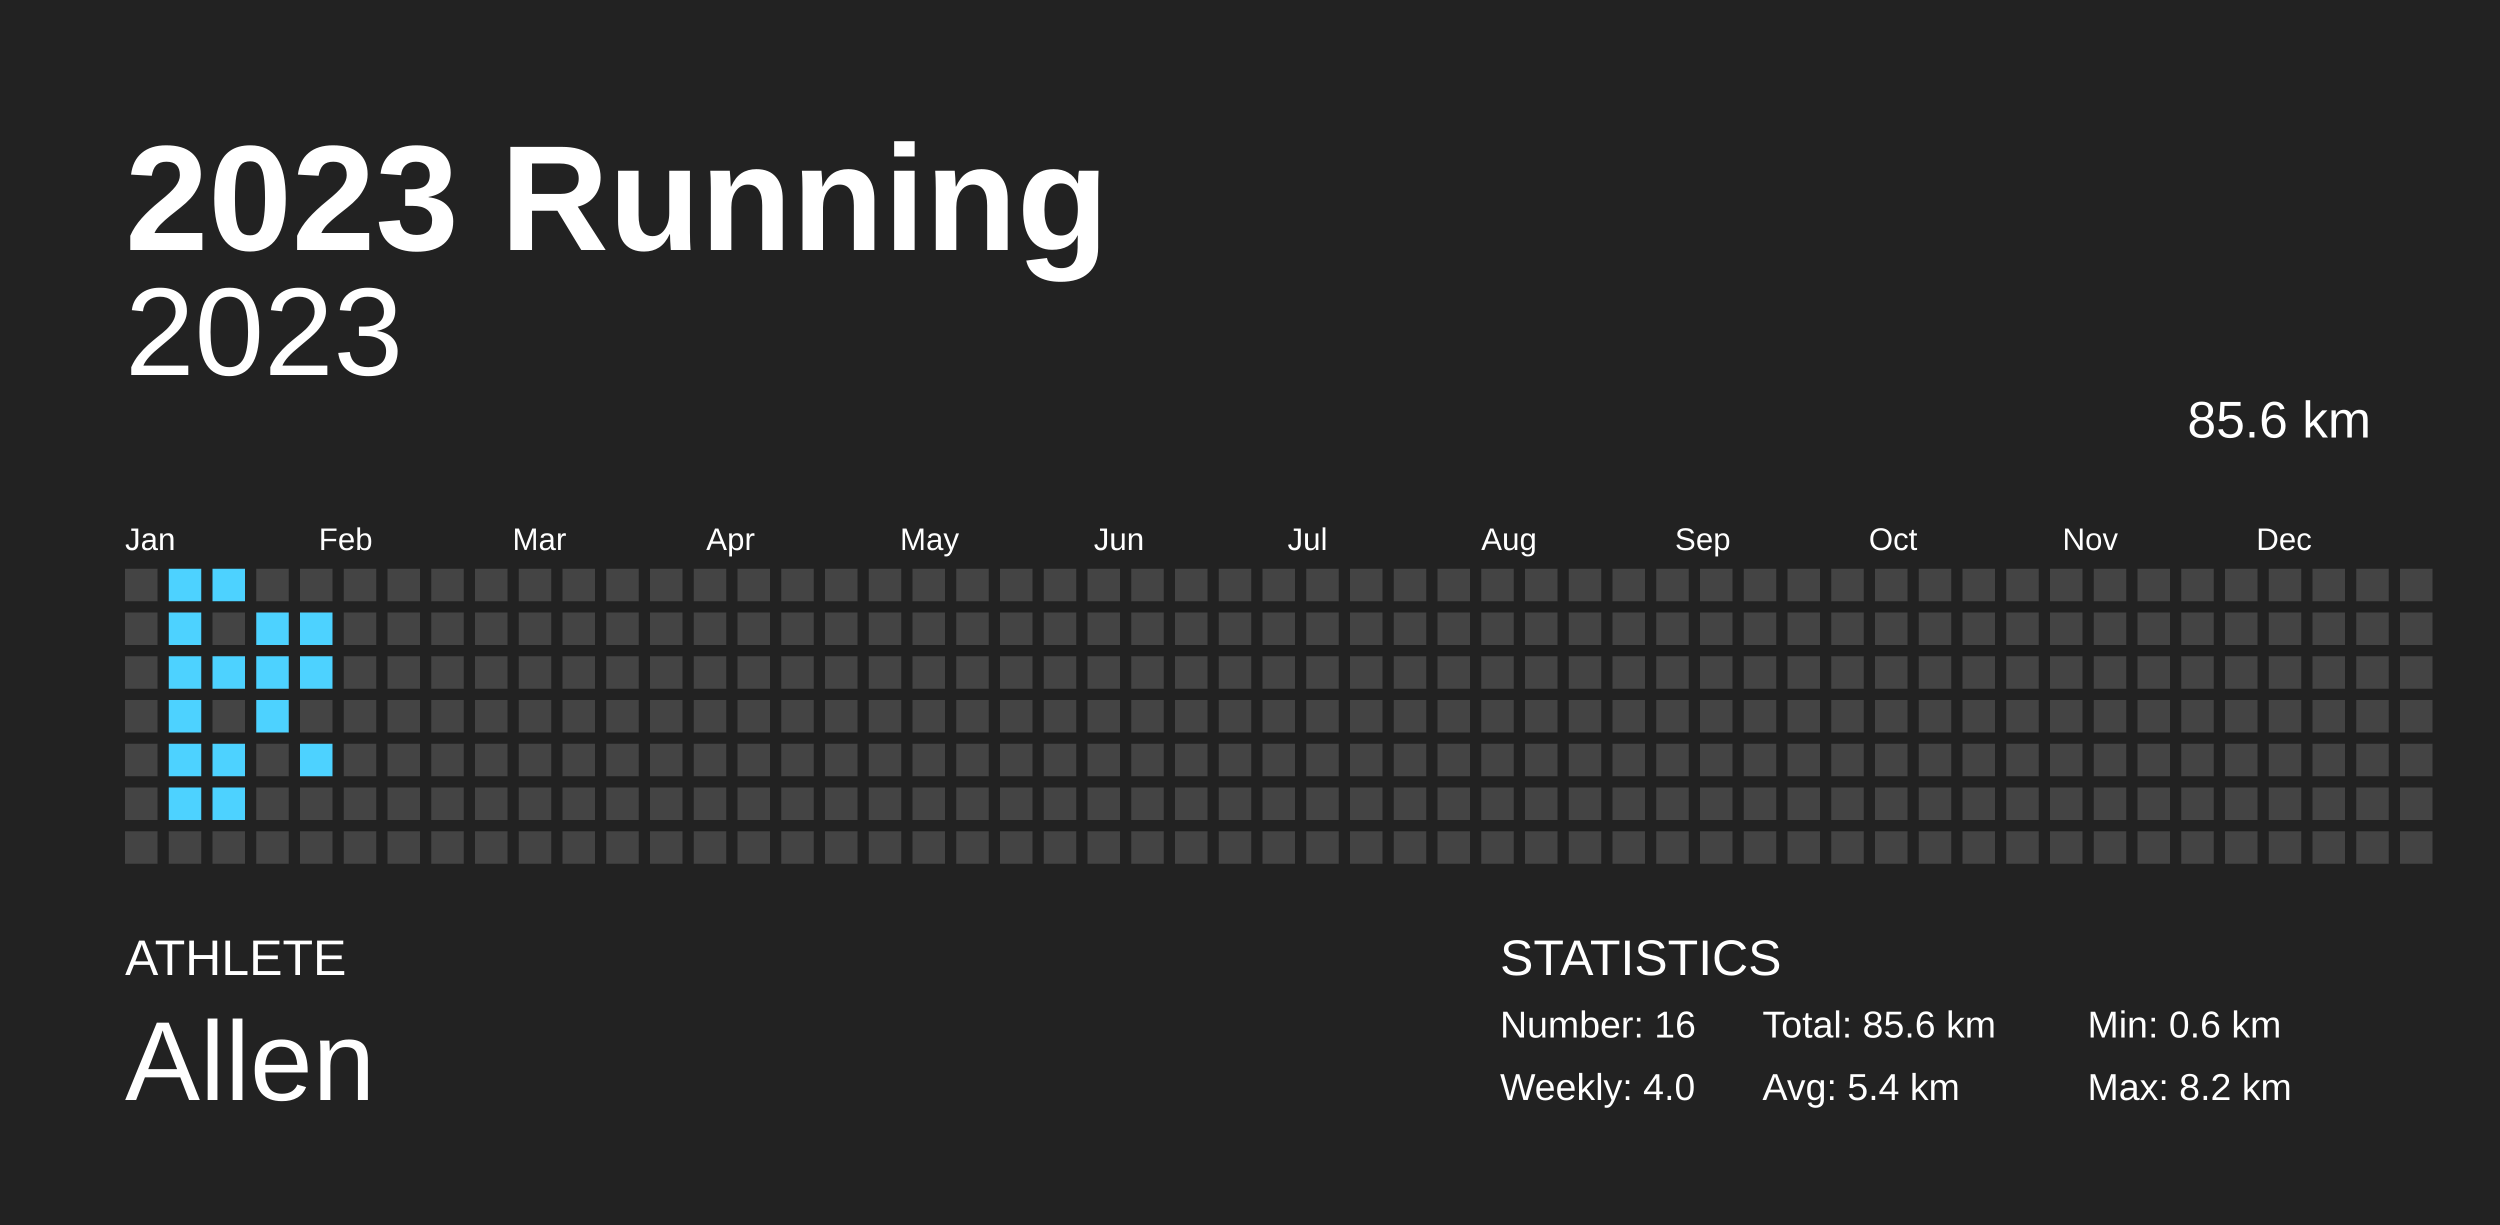
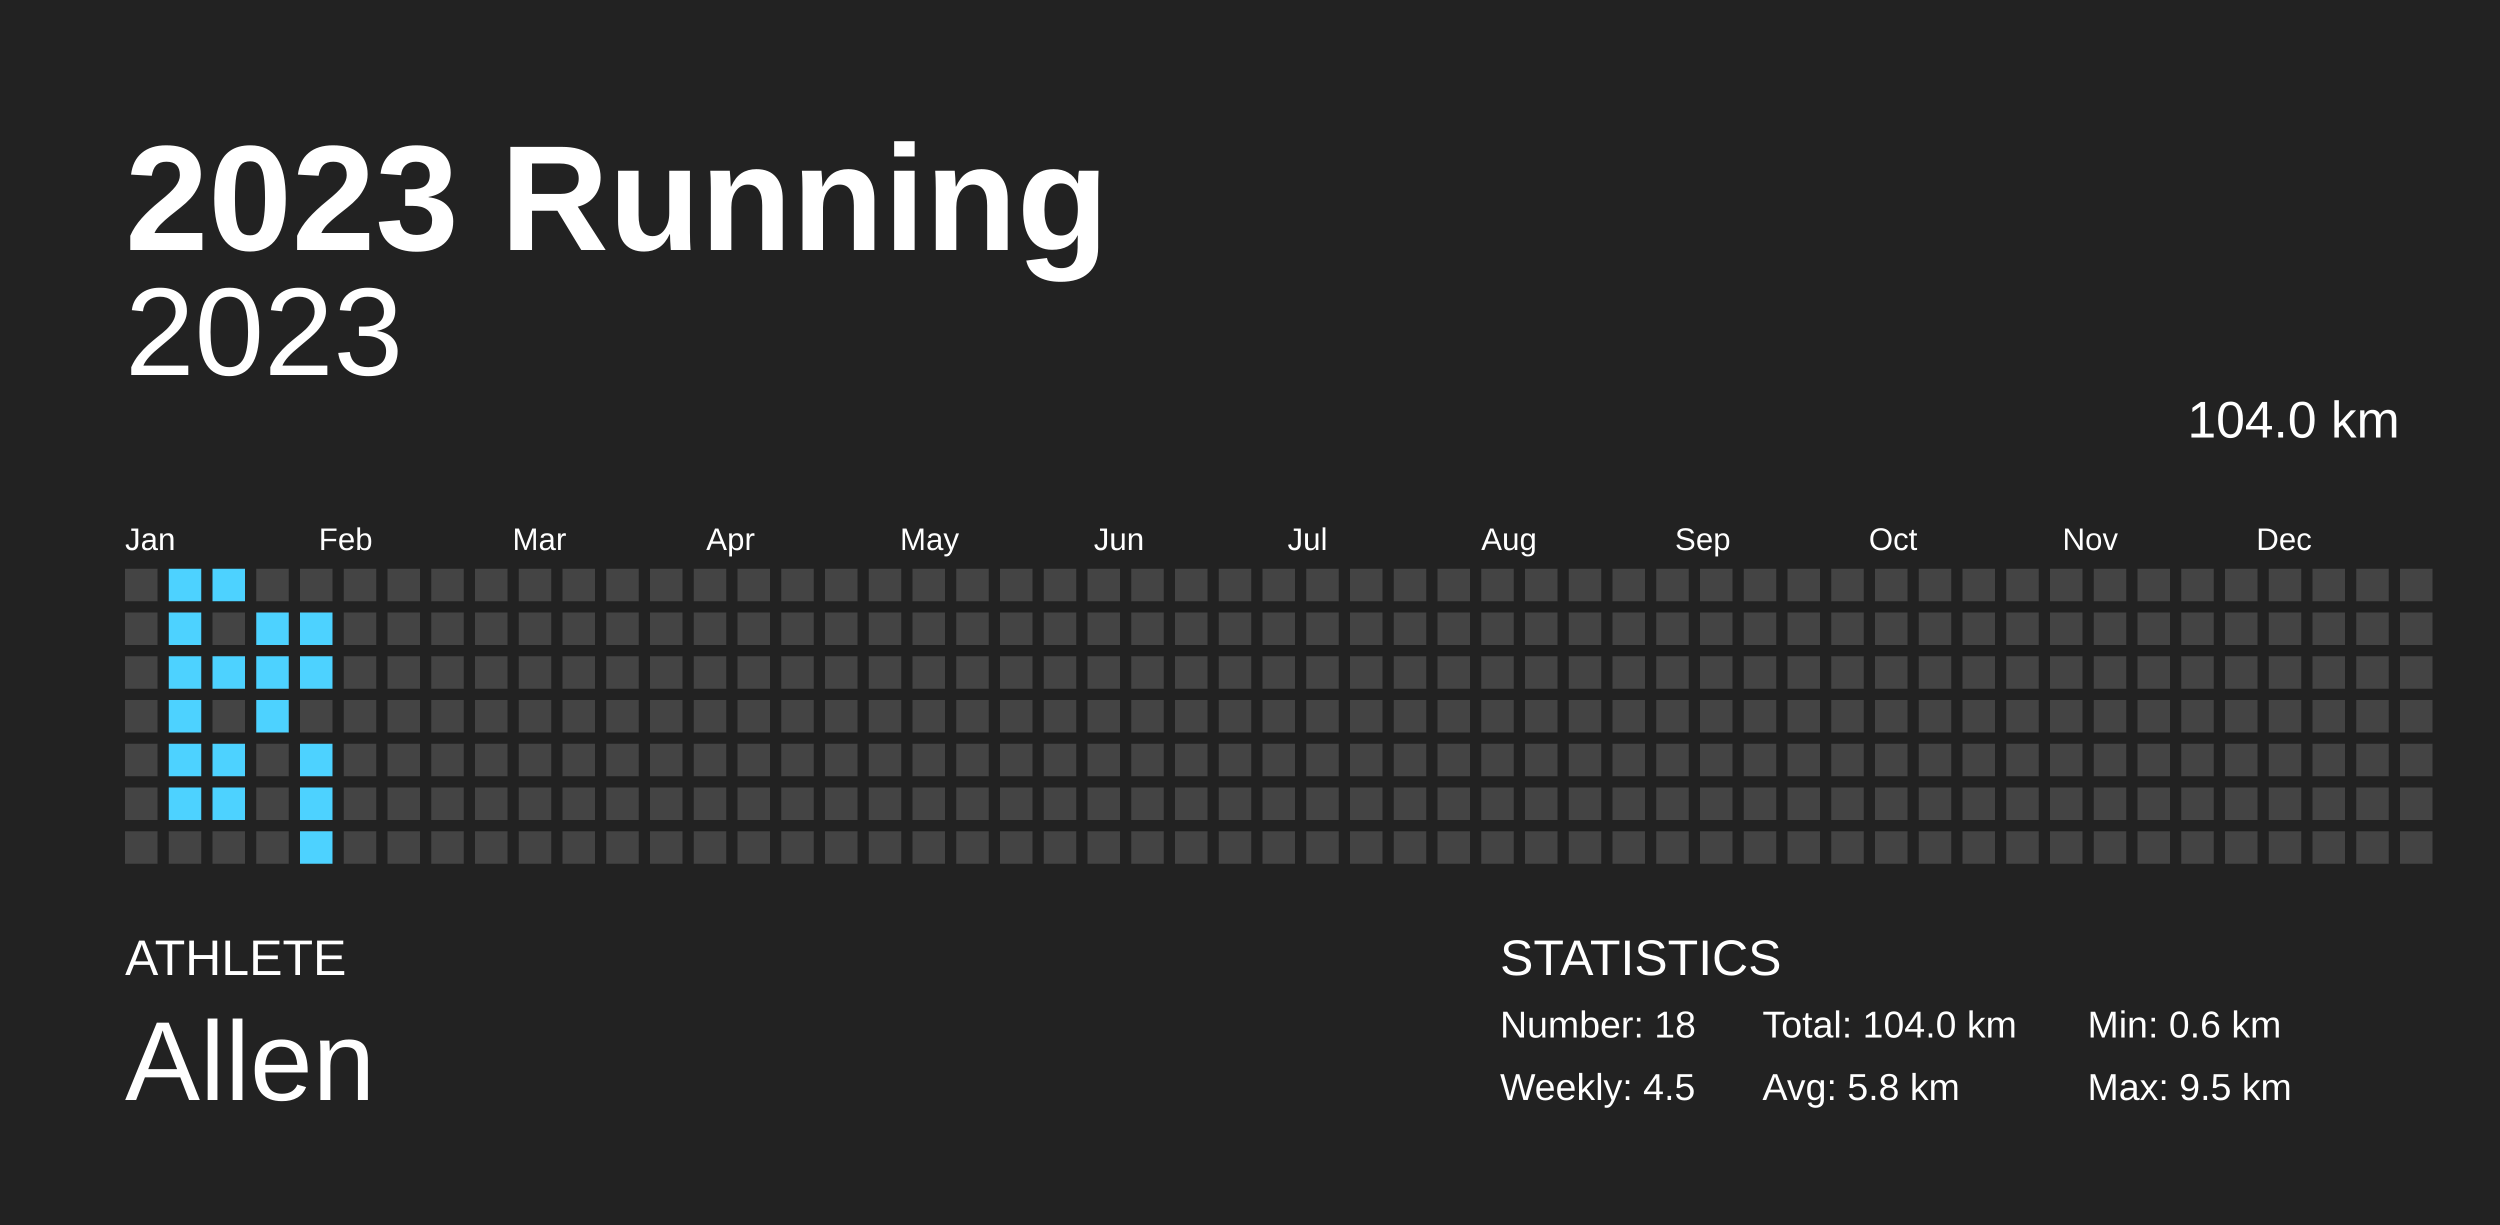
<svg xmlns="http://www.w3.org/2000/svg" baseProfile="full" height="98mm" version="1.1" viewBox="0,0,200,98" width="200mm">
  <defs />
  <rect fill="#222222" height="98" width="200" x="0" y="0" />
  <text fill="#FFFFFF" style="font-size:12px; font-family:Arial; font-weight:bold;" x="10" y="20">2023 Running</text>
  <text fill="#FFFFFF" style="font-size:4px; font-family:Arial" x="10" y="78">ATHLETE</text>
  <text fill="#FFFFFF" style="font-size:9px; font-family:Arial" x="10" y="88">Allen</text>
  <text fill="#FFFFFF" style="font-size:4px; font-family:Arial" x="120" y="78">STATISTICS</text>
-   <text fill="#FFFFFF" style="font-size:3px; font-family:Arial" x="120" y="83">Number: 16</text>
-   <text fill="#FFFFFF" style="font-size:3px; font-family:Arial" x="120" y="88">Weekly: 4.0</text>
-   <text fill="#FFFFFF" style="font-size:3px; font-family:Arial" x="141" y="83">Total: 85.6 km</text>
-   <text fill="#FFFFFF" style="font-size:3px; font-family:Arial" x="141" y="88">Avg: 5.4 km</text>
+   <text fill="#FFFFFF" style="font-size:3px; font-family:Arial" x="120" y="83">Number: 18</text>
+   <text fill="#FFFFFF" style="font-size:3px; font-family:Arial" x="120" y="88">Weekly: 4.5</text>
+   <text fill="#FFFFFF" style="font-size:3px; font-family:Arial" x="141" y="83">Total: 104.0 km</text>
+   <text fill="#FFFFFF" style="font-size:3px; font-family:Arial" x="141" y="88">Avg: 5.8 km</text>
  <text fill="#FFFFFF" style="font-size:3px; font-family:Arial" x="167" y="83">Min: 0.6 km</text>
-   <text fill="#FFFFFF" style="font-size:3px; font-family:Arial" x="167" y="88">Max: 8.2 km</text>
+   <text fill="#FFFFFF" style="font-size:3px; font-family:Arial" x="167" y="88">Max: 9.5 km</text>
  <text alignment-baseline="hanging" fill="#FFFFFF" style="font-size:10.0px; font-family:Arial;" x="10" y="30">2023</text>
-   <text alignment-baseline="hanging" fill="#FFFFFF" style="font-size:4.125px; font-family:Arial;" x="175" y="35">85.6 km</text>
+   <text alignment-baseline="hanging" fill="#FFFFFF" style="font-size:4.125px; font-family:Arial;" x="175" y="35">104.0 km</text>
  <text fill="#FFFFFF" style="font-size:2.5px; font-family:Arial" x="10.0" y="44">Jan</text>
  <text fill="#FFFFFF" style="font-size:2.5px; font-family:Arial" x="25.5" y="44">Feb</text>
  <text fill="#FFFFFF" style="font-size:2.5px; font-family:Arial" x="41.0" y="44">Mar</text>
  <text fill="#FFFFFF" style="font-size:2.5px; font-family:Arial" x="56.5" y="44">Apr</text>
  <text fill="#FFFFFF" style="font-size:2.5px; font-family:Arial" x="72.0" y="44">May</text>
  <text fill="#FFFFFF" style="font-size:2.5px; font-family:Arial" x="87.5" y="44">Jun</text>
  <text fill="#FFFFFF" style="font-size:2.5px; font-family:Arial" x="103.0" y="44">Jul</text>
  <text fill="#FFFFFF" style="font-size:2.5px; font-family:Arial" x="118.5" y="44">Aug</text>
  <text fill="#FFFFFF" style="font-size:2.5px; font-family:Arial" x="134.0" y="44">Sep</text>
  <text fill="#FFFFFF" style="font-size:2.5px; font-family:Arial" x="149.5" y="44">Oct</text>
  <text fill="#FFFFFF" style="font-size:2.5px; font-family:Arial" x="165.0" y="44">Nov</text>
  <text fill="#FFFFFF" style="font-size:2.5px; font-family:Arial" x="180.5" y="44">Dec</text>
  <rect fill="#444444" height="2.6" width="2.6" x="10.0" y="45.5" />
  <rect fill="#444444" height="2.6" width="2.6" x="10.0" y="49.0" />
  <rect fill="#444444" height="2.6" width="2.6" x="10.0" y="52.5" />
  <rect fill="#444444" height="2.6" width="2.6" x="10.0" y="56.0" />
  <rect fill="#444444" height="2.6" width="2.6" x="10.0" y="59.5" />
  <rect fill="#444444" height="2.6" width="2.6" x="10.0" y="63.0" />
  <rect fill="#444444" height="2.6" width="2.6" x="10.0" y="66.5" />
  <rect fill="#4dd2ff" height="2.6" width="2.6" x="13.5" y="45.5" />
  <rect fill="#4dd2ff" height="2.6" width="2.6" x="13.5" y="49.0" />
  <rect fill="#4dd2ff" height="2.6" width="2.6" x="13.5" y="52.5" />
  <rect fill="#4dd2ff" height="2.6" width="2.6" x="13.5" y="56.0" />
  <rect fill="#4dd2ff" height="2.6" width="2.6" x="13.5" y="59.5" />
  <rect fill="#4dd2ff" height="2.6" width="2.6" x="13.5" y="63.0" />
  <rect fill="#444444" height="2.6" width="2.6" x="13.5" y="66.5" />
  <rect fill="#4dd2ff" height="2.6" width="2.6" x="17.0" y="45.5" />
  <rect fill="#444444" height="2.6" width="2.6" x="17.0" y="49.0" />
  <rect fill="#4dd2ff" height="2.6" width="2.6" x="17.0" y="52.5" />
  <rect fill="#444444" height="2.6" width="2.6" x="17.0" y="56.0" />
  <rect fill="#4dd2ff" height="2.6" width="2.6" x="17.0" y="59.5" />
  <rect fill="#4dd2ff" height="2.6" width="2.6" x="17.0" y="63.0" />
  <rect fill="#444444" height="2.6" width="2.6" x="17.0" y="66.5" />
  <rect fill="#444444" height="2.6" width="2.6" x="20.5" y="45.5" />
  <rect fill="#4dd2ff" height="2.6" width="2.6" x="20.5" y="49.0" />
  <rect fill="#4dd2ff" height="2.6" width="2.6" x="20.5" y="52.5" />
  <rect fill="#4dd2ff" height="2.6" width="2.6" x="20.5" y="56.0" />
  <rect fill="#444444" height="2.6" width="2.6" x="20.5" y="59.5" />
  <rect fill="#444444" height="2.6" width="2.6" x="20.5" y="63.0" />
  <rect fill="#444444" height="2.6" width="2.6" x="20.5" y="66.5" />
  <rect fill="#444444" height="2.6" width="2.6" x="24.0" y="45.5" />
  <rect fill="#4dd2ff" height="2.6" width="2.6" x="24.0" y="49.0" />
  <rect fill="#4dd2ff" height="2.6" width="2.6" x="24.0" y="52.5" />
  <rect fill="#444444" height="2.6" width="2.6" x="24.0" y="56.0" />
  <rect fill="#4dd2ff" height="2.6" width="2.6" x="24.0" y="59.5" />
-   <rect fill="#444444" height="2.6" width="2.6" x="24.0" y="63.0" />
-   <rect fill="#444444" height="2.6" width="2.6" x="24.0" y="66.5" />
+   <rect fill="#4dd2ff" height="2.6" width="2.6" x="24.0" y="63.0" />
+   <rect fill="#4dd2ff" height="2.6" width="2.6" x="24.0" y="66.5" />
  <rect fill="#444444" height="2.6" width="2.6" x="27.5" y="45.5" />
  <rect fill="#444444" height="2.6" width="2.6" x="27.5" y="49.0" />
  <rect fill="#444444" height="2.6" width="2.6" x="27.5" y="52.5" />
  <rect fill="#444444" height="2.6" width="2.6" x="27.5" y="56.0" />
  <rect fill="#444444" height="2.6" width="2.6" x="27.5" y="59.5" />
  <rect fill="#444444" height="2.6" width="2.6" x="27.5" y="63.0" />
  <rect fill="#444444" height="2.6" width="2.6" x="27.5" y="66.5" />
  <rect fill="#444444" height="2.6" width="2.6" x="31.0" y="45.5" />
  <rect fill="#444444" height="2.6" width="2.6" x="31.0" y="49.0" />
  <rect fill="#444444" height="2.6" width="2.6" x="31.0" y="52.5" />
  <rect fill="#444444" height="2.6" width="2.6" x="31.0" y="56.0" />
  <rect fill="#444444" height="2.6" width="2.6" x="31.0" y="59.5" />
  <rect fill="#444444" height="2.6" width="2.6" x="31.0" y="63.0" />
  <rect fill="#444444" height="2.6" width="2.6" x="31.0" y="66.5" />
  <rect fill="#444444" height="2.6" width="2.6" x="34.5" y="45.5" />
  <rect fill="#444444" height="2.6" width="2.6" x="34.5" y="49.0" />
  <rect fill="#444444" height="2.6" width="2.6" x="34.5" y="52.5" />
  <rect fill="#444444" height="2.6" width="2.6" x="34.5" y="56.0" />
  <rect fill="#444444" height="2.6" width="2.6" x="34.5" y="59.5" />
  <rect fill="#444444" height="2.6" width="2.6" x="34.5" y="63.0" />
  <rect fill="#444444" height="2.6" width="2.6" x="34.5" y="66.5" />
  <rect fill="#444444" height="2.6" width="2.6" x="38.0" y="45.5" />
  <rect fill="#444444" height="2.6" width="2.6" x="38.0" y="49.0" />
  <rect fill="#444444" height="2.6" width="2.6" x="38.0" y="52.5" />
  <rect fill="#444444" height="2.6" width="2.6" x="38.0" y="56.0" />
  <rect fill="#444444" height="2.6" width="2.6" x="38.0" y="59.5" />
  <rect fill="#444444" height="2.6" width="2.6" x="38.0" y="63.0" />
  <rect fill="#444444" height="2.6" width="2.6" x="38.0" y="66.5" />
  <rect fill="#444444" height="2.6" width="2.6" x="41.5" y="45.5" />
  <rect fill="#444444" height="2.6" width="2.6" x="41.5" y="49.0" />
  <rect fill="#444444" height="2.6" width="2.6" x="41.5" y="52.5" />
  <rect fill="#444444" height="2.6" width="2.6" x="41.5" y="56.0" />
  <rect fill="#444444" height="2.6" width="2.6" x="41.5" y="59.5" />
  <rect fill="#444444" height="2.6" width="2.6" x="41.5" y="63.0" />
  <rect fill="#444444" height="2.6" width="2.6" x="41.5" y="66.5" />
  <rect fill="#444444" height="2.6" width="2.6" x="45.0" y="45.5" />
  <rect fill="#444444" height="2.6" width="2.6" x="45.0" y="49.0" />
  <rect fill="#444444" height="2.6" width="2.6" x="45.0" y="52.5" />
  <rect fill="#444444" height="2.6" width="2.6" x="45.0" y="56.0" />
  <rect fill="#444444" height="2.6" width="2.6" x="45.0" y="59.5" />
  <rect fill="#444444" height="2.6" width="2.6" x="45.0" y="63.0" />
  <rect fill="#444444" height="2.6" width="2.6" x="45.0" y="66.5" />
  <rect fill="#444444" height="2.6" width="2.6" x="48.5" y="45.5" />
  <rect fill="#444444" height="2.6" width="2.6" x="48.5" y="49.0" />
  <rect fill="#444444" height="2.6" width="2.6" x="48.5" y="52.5" />
  <rect fill="#444444" height="2.6" width="2.6" x="48.5" y="56.0" />
  <rect fill="#444444" height="2.6" width="2.6" x="48.5" y="59.5" />
  <rect fill="#444444" height="2.6" width="2.6" x="48.5" y="63.0" />
  <rect fill="#444444" height="2.6" width="2.6" x="48.5" y="66.5" />
  <rect fill="#444444" height="2.6" width="2.6" x="52.0" y="45.5" />
  <rect fill="#444444" height="2.6" width="2.6" x="52.0" y="49.0" />
  <rect fill="#444444" height="2.6" width="2.6" x="52.0" y="52.5" />
  <rect fill="#444444" height="2.6" width="2.6" x="52.0" y="56.0" />
  <rect fill="#444444" height="2.6" width="2.6" x="52.0" y="59.5" />
  <rect fill="#444444" height="2.6" width="2.6" x="52.0" y="63.0" />
  <rect fill="#444444" height="2.6" width="2.6" x="52.0" y="66.5" />
  <rect fill="#444444" height="2.6" width="2.6" x="55.5" y="45.5" />
  <rect fill="#444444" height="2.6" width="2.6" x="55.5" y="49.0" />
  <rect fill="#444444" height="2.6" width="2.6" x="55.5" y="52.5" />
  <rect fill="#444444" height="2.6" width="2.6" x="55.5" y="56.0" />
  <rect fill="#444444" height="2.6" width="2.6" x="55.5" y="59.5" />
  <rect fill="#444444" height="2.6" width="2.6" x="55.5" y="63.0" />
  <rect fill="#444444" height="2.6" width="2.6" x="55.5" y="66.5" />
  <rect fill="#444444" height="2.6" width="2.6" x="59.0" y="45.5" />
  <rect fill="#444444" height="2.6" width="2.6" x="59.0" y="49.0" />
  <rect fill="#444444" height="2.6" width="2.6" x="59.0" y="52.5" />
  <rect fill="#444444" height="2.6" width="2.6" x="59.0" y="56.0" />
  <rect fill="#444444" height="2.6" width="2.6" x="59.0" y="59.5" />
  <rect fill="#444444" height="2.6" width="2.6" x="59.0" y="63.0" />
  <rect fill="#444444" height="2.6" width="2.6" x="59.0" y="66.5" />
  <rect fill="#444444" height="2.6" width="2.6" x="62.5" y="45.5" />
  <rect fill="#444444" height="2.6" width="2.6" x="62.5" y="49.0" />
  <rect fill="#444444" height="2.6" width="2.6" x="62.5" y="52.5" />
  <rect fill="#444444" height="2.6" width="2.6" x="62.5" y="56.0" />
  <rect fill="#444444" height="2.6" width="2.6" x="62.5" y="59.5" />
  <rect fill="#444444" height="2.6" width="2.6" x="62.5" y="63.0" />
  <rect fill="#444444" height="2.6" width="2.6" x="62.5" y="66.5" />
  <rect fill="#444444" height="2.6" width="2.6" x="66.0" y="45.5" />
  <rect fill="#444444" height="2.6" width="2.6" x="66.0" y="49.0" />
  <rect fill="#444444" height="2.6" width="2.6" x="66.0" y="52.5" />
  <rect fill="#444444" height="2.6" width="2.6" x="66.0" y="56.0" />
  <rect fill="#444444" height="2.6" width="2.6" x="66.0" y="59.5" />
  <rect fill="#444444" height="2.6" width="2.6" x="66.0" y="63.0" />
  <rect fill="#444444" height="2.6" width="2.6" x="66.0" y="66.5" />
  <rect fill="#444444" height="2.6" width="2.6" x="69.5" y="45.5" />
  <rect fill="#444444" height="2.6" width="2.6" x="69.5" y="49.0" />
  <rect fill="#444444" height="2.6" width="2.6" x="69.5" y="52.5" />
  <rect fill="#444444" height="2.6" width="2.6" x="69.5" y="56.0" />
  <rect fill="#444444" height="2.6" width="2.6" x="69.5" y="59.5" />
  <rect fill="#444444" height="2.6" width="2.6" x="69.5" y="63.0" />
  <rect fill="#444444" height="2.6" width="2.6" x="69.5" y="66.5" />
  <rect fill="#444444" height="2.6" width="2.6" x="73.0" y="45.5" />
  <rect fill="#444444" height="2.6" width="2.6" x="73.0" y="49.0" />
  <rect fill="#444444" height="2.6" width="2.6" x="73.0" y="52.5" />
  <rect fill="#444444" height="2.6" width="2.6" x="73.0" y="56.0" />
  <rect fill="#444444" height="2.6" width="2.6" x="73.0" y="59.5" />
  <rect fill="#444444" height="2.6" width="2.6" x="73.0" y="63.0" />
  <rect fill="#444444" height="2.6" width="2.6" x="73.0" y="66.5" />
  <rect fill="#444444" height="2.6" width="2.6" x="76.5" y="45.5" />
  <rect fill="#444444" height="2.6" width="2.6" x="76.5" y="49.0" />
  <rect fill="#444444" height="2.6" width="2.6" x="76.5" y="52.5" />
  <rect fill="#444444" height="2.6" width="2.6" x="76.5" y="56.0" />
  <rect fill="#444444" height="2.6" width="2.6" x="76.5" y="59.5" />
  <rect fill="#444444" height="2.6" width="2.6" x="76.5" y="63.0" />
  <rect fill="#444444" height="2.6" width="2.6" x="76.5" y="66.5" />
  <rect fill="#444444" height="2.6" width="2.6" x="80.0" y="45.5" />
  <rect fill="#444444" height="2.6" width="2.6" x="80.0" y="49.0" />
  <rect fill="#444444" height="2.6" width="2.6" x="80.0" y="52.5" />
  <rect fill="#444444" height="2.6" width="2.6" x="80.0" y="56.0" />
  <rect fill="#444444" height="2.6" width="2.6" x="80.0" y="59.5" />
  <rect fill="#444444" height="2.6" width="2.6" x="80.0" y="63.0" />
  <rect fill="#444444" height="2.6" width="2.6" x="80.0" y="66.5" />
  <rect fill="#444444" height="2.6" width="2.6" x="83.5" y="45.5" />
  <rect fill="#444444" height="2.6" width="2.6" x="83.5" y="49.0" />
  <rect fill="#444444" height="2.6" width="2.6" x="83.5" y="52.5" />
  <rect fill="#444444" height="2.6" width="2.6" x="83.5" y="56.0" />
  <rect fill="#444444" height="2.6" width="2.6" x="83.5" y="59.5" />
  <rect fill="#444444" height="2.6" width="2.6" x="83.5" y="63.0" />
  <rect fill="#444444" height="2.6" width="2.6" x="83.5" y="66.5" />
  <rect fill="#444444" height="2.6" width="2.6" x="87.0" y="45.5" />
  <rect fill="#444444" height="2.6" width="2.6" x="87.0" y="49.0" />
  <rect fill="#444444" height="2.6" width="2.6" x="87.0" y="52.5" />
  <rect fill="#444444" height="2.6" width="2.6" x="87.0" y="56.0" />
  <rect fill="#444444" height="2.6" width="2.6" x="87.0" y="59.5" />
  <rect fill="#444444" height="2.6" width="2.6" x="87.0" y="63.0" />
  <rect fill="#444444" height="2.6" width="2.6" x="87.0" y="66.5" />
  <rect fill="#444444" height="2.6" width="2.6" x="90.5" y="45.5" />
  <rect fill="#444444" height="2.6" width="2.6" x="90.5" y="49.0" />
  <rect fill="#444444" height="2.6" width="2.6" x="90.5" y="52.5" />
  <rect fill="#444444" height="2.6" width="2.6" x="90.5" y="56.0" />
  <rect fill="#444444" height="2.6" width="2.6" x="90.5" y="59.5" />
  <rect fill="#444444" height="2.6" width="2.6" x="90.5" y="63.0" />
  <rect fill="#444444" height="2.6" width="2.6" x="90.5" y="66.5" />
  <rect fill="#444444" height="2.6" width="2.6" x="94.0" y="45.5" />
  <rect fill="#444444" height="2.6" width="2.6" x="94.0" y="49.0" />
  <rect fill="#444444" height="2.6" width="2.6" x="94.0" y="52.5" />
  <rect fill="#444444" height="2.6" width="2.6" x="94.0" y="56.0" />
  <rect fill="#444444" height="2.6" width="2.6" x="94.0" y="59.5" />
  <rect fill="#444444" height="2.6" width="2.6" x="94.0" y="63.0" />
  <rect fill="#444444" height="2.6" width="2.6" x="94.0" y="66.5" />
  <rect fill="#444444" height="2.6" width="2.6" x="97.5" y="45.5" />
  <rect fill="#444444" height="2.6" width="2.6" x="97.5" y="49.0" />
  <rect fill="#444444" height="2.6" width="2.6" x="97.5" y="52.5" />
  <rect fill="#444444" height="2.6" width="2.6" x="97.5" y="56.0" />
  <rect fill="#444444" height="2.6" width="2.6" x="97.5" y="59.5" />
  <rect fill="#444444" height="2.6" width="2.6" x="97.5" y="63.0" />
  <rect fill="#444444" height="2.6" width="2.6" x="97.5" y="66.5" />
  <rect fill="#444444" height="2.6" width="2.6" x="101.0" y="45.5" />
  <rect fill="#444444" height="2.6" width="2.6" x="101.0" y="49.0" />
  <rect fill="#444444" height="2.6" width="2.6" x="101.0" y="52.5" />
  <rect fill="#444444" height="2.6" width="2.6" x="101.0" y="56.0" />
  <rect fill="#444444" height="2.6" width="2.6" x="101.0" y="59.5" />
  <rect fill="#444444" height="2.6" width="2.6" x="101.0" y="63.0" />
  <rect fill="#444444" height="2.6" width="2.6" x="101.0" y="66.5" />
  <rect fill="#444444" height="2.6" width="2.6" x="104.5" y="45.5" />
  <rect fill="#444444" height="2.6" width="2.6" x="104.5" y="49.0" />
  <rect fill="#444444" height="2.6" width="2.6" x="104.5" y="52.5" />
  <rect fill="#444444" height="2.6" width="2.6" x="104.5" y="56.0" />
  <rect fill="#444444" height="2.6" width="2.6" x="104.5" y="59.5" />
  <rect fill="#444444" height="2.6" width="2.6" x="104.5" y="63.0" />
  <rect fill="#444444" height="2.6" width="2.6" x="104.5" y="66.5" />
  <rect fill="#444444" height="2.6" width="2.6" x="108.0" y="45.5" />
  <rect fill="#444444" height="2.6" width="2.6" x="108.0" y="49.0" />
  <rect fill="#444444" height="2.6" width="2.6" x="108.0" y="52.5" />
  <rect fill="#444444" height="2.6" width="2.6" x="108.0" y="56.0" />
  <rect fill="#444444" height="2.6" width="2.6" x="108.0" y="59.5" />
  <rect fill="#444444" height="2.6" width="2.6" x="108.0" y="63.0" />
  <rect fill="#444444" height="2.6" width="2.6" x="108.0" y="66.5" />
  <rect fill="#444444" height="2.6" width="2.6" x="111.5" y="45.5" />
  <rect fill="#444444" height="2.6" width="2.6" x="111.5" y="49.0" />
  <rect fill="#444444" height="2.6" width="2.6" x="111.5" y="52.5" />
  <rect fill="#444444" height="2.6" width="2.6" x="111.5" y="56.0" />
  <rect fill="#444444" height="2.6" width="2.6" x="111.5" y="59.5" />
  <rect fill="#444444" height="2.6" width="2.6" x="111.5" y="63.0" />
  <rect fill="#444444" height="2.6" width="2.6" x="111.5" y="66.5" />
  <rect fill="#444444" height="2.6" width="2.6" x="115.0" y="45.5" />
  <rect fill="#444444" height="2.6" width="2.6" x="115.0" y="49.0" />
  <rect fill="#444444" height="2.6" width="2.6" x="115.0" y="52.5" />
  <rect fill="#444444" height="2.6" width="2.6" x="115.0" y="56.0" />
  <rect fill="#444444" height="2.6" width="2.6" x="115.0" y="59.5" />
  <rect fill="#444444" height="2.6" width="2.6" x="115.0" y="63.0" />
  <rect fill="#444444" height="2.6" width="2.6" x="115.0" y="66.5" />
  <rect fill="#444444" height="2.6" width="2.6" x="118.5" y="45.5" />
  <rect fill="#444444" height="2.6" width="2.6" x="118.5" y="49.0" />
  <rect fill="#444444" height="2.6" width="2.6" x="118.5" y="52.5" />
  <rect fill="#444444" height="2.6" width="2.6" x="118.5" y="56.0" />
  <rect fill="#444444" height="2.6" width="2.6" x="118.5" y="59.5" />
  <rect fill="#444444" height="2.6" width="2.6" x="118.5" y="63.0" />
  <rect fill="#444444" height="2.6" width="2.6" x="118.5" y="66.5" />
  <rect fill="#444444" height="2.6" width="2.6" x="122.0" y="45.5" />
  <rect fill="#444444" height="2.6" width="2.6" x="122.0" y="49.0" />
  <rect fill="#444444" height="2.6" width="2.6" x="122.0" y="52.5" />
  <rect fill="#444444" height="2.6" width="2.6" x="122.0" y="56.0" />
  <rect fill="#444444" height="2.6" width="2.6" x="122.0" y="59.5" />
  <rect fill="#444444" height="2.6" width="2.6" x="122.0" y="63.0" />
  <rect fill="#444444" height="2.6" width="2.6" x="122.0" y="66.5" />
  <rect fill="#444444" height="2.6" width="2.6" x="125.5" y="45.5" />
  <rect fill="#444444" height="2.6" width="2.6" x="125.5" y="49.0" />
  <rect fill="#444444" height="2.6" width="2.6" x="125.5" y="52.5" />
  <rect fill="#444444" height="2.6" width="2.6" x="125.5" y="56.0" />
  <rect fill="#444444" height="2.6" width="2.6" x="125.5" y="59.5" />
  <rect fill="#444444" height="2.6" width="2.6" x="125.5" y="63.0" />
  <rect fill="#444444" height="2.6" width="2.6" x="125.5" y="66.5" />
  <rect fill="#444444" height="2.6" width="2.6" x="129.0" y="45.5" />
  <rect fill="#444444" height="2.6" width="2.6" x="129.0" y="49.0" />
  <rect fill="#444444" height="2.6" width="2.6" x="129.0" y="52.5" />
  <rect fill="#444444" height="2.6" width="2.6" x="129.0" y="56.0" />
  <rect fill="#444444" height="2.6" width="2.6" x="129.0" y="59.5" />
  <rect fill="#444444" height="2.6" width="2.6" x="129.0" y="63.0" />
  <rect fill="#444444" height="2.6" width="2.6" x="129.0" y="66.5" />
  <rect fill="#444444" height="2.6" width="2.6" x="132.5" y="45.5" />
  <rect fill="#444444" height="2.6" width="2.6" x="132.5" y="49.0" />
  <rect fill="#444444" height="2.6" width="2.6" x="132.5" y="52.5" />
  <rect fill="#444444" height="2.6" width="2.6" x="132.5" y="56.0" />
  <rect fill="#444444" height="2.6" width="2.6" x="132.5" y="59.5" />
  <rect fill="#444444" height="2.6" width="2.6" x="132.5" y="63.0" />
  <rect fill="#444444" height="2.6" width="2.6" x="132.5" y="66.5" />
  <rect fill="#444444" height="2.6" width="2.6" x="136.0" y="45.5" />
  <rect fill="#444444" height="2.6" width="2.6" x="136.0" y="49.0" />
  <rect fill="#444444" height="2.6" width="2.6" x="136.0" y="52.5" />
  <rect fill="#444444" height="2.6" width="2.6" x="136.0" y="56.0" />
  <rect fill="#444444" height="2.6" width="2.6" x="136.0" y="59.5" />
  <rect fill="#444444" height="2.6" width="2.6" x="136.0" y="63.0" />
  <rect fill="#444444" height="2.6" width="2.6" x="136.0" y="66.5" />
  <rect fill="#444444" height="2.6" width="2.6" x="139.5" y="45.5" />
  <rect fill="#444444" height="2.6" width="2.6" x="139.5" y="49.0" />
  <rect fill="#444444" height="2.6" width="2.6" x="139.5" y="52.5" />
  <rect fill="#444444" height="2.6" width="2.6" x="139.5" y="56.0" />
  <rect fill="#444444" height="2.6" width="2.6" x="139.5" y="59.5" />
  <rect fill="#444444" height="2.6" width="2.6" x="139.5" y="63.0" />
  <rect fill="#444444" height="2.6" width="2.6" x="139.5" y="66.5" />
  <rect fill="#444444" height="2.6" width="2.6" x="143.0" y="45.5" />
  <rect fill="#444444" height="2.6" width="2.6" x="143.0" y="49.0" />
  <rect fill="#444444" height="2.6" width="2.6" x="143.0" y="52.5" />
  <rect fill="#444444" height="2.6" width="2.6" x="143.0" y="56.0" />
  <rect fill="#444444" height="2.6" width="2.6" x="143.0" y="59.5" />
  <rect fill="#444444" height="2.6" width="2.6" x="143.0" y="63.0" />
  <rect fill="#444444" height="2.6" width="2.6" x="143.0" y="66.5" />
  <rect fill="#444444" height="2.6" width="2.6" x="146.5" y="45.5" />
  <rect fill="#444444" height="2.6" width="2.6" x="146.5" y="49.0" />
  <rect fill="#444444" height="2.6" width="2.6" x="146.5" y="52.5" />
  <rect fill="#444444" height="2.6" width="2.6" x="146.5" y="56.0" />
  <rect fill="#444444" height="2.6" width="2.6" x="146.5" y="59.5" />
  <rect fill="#444444" height="2.6" width="2.6" x="146.5" y="63.0" />
  <rect fill="#444444" height="2.6" width="2.6" x="146.5" y="66.5" />
  <rect fill="#444444" height="2.6" width="2.6" x="150.0" y="45.5" />
  <rect fill="#444444" height="2.6" width="2.6" x="150.0" y="49.0" />
  <rect fill="#444444" height="2.6" width="2.6" x="150.0" y="52.5" />
  <rect fill="#444444" height="2.6" width="2.6" x="150.0" y="56.0" />
  <rect fill="#444444" height="2.6" width="2.6" x="150.0" y="59.5" />
  <rect fill="#444444" height="2.6" width="2.6" x="150.0" y="63.0" />
  <rect fill="#444444" height="2.6" width="2.6" x="150.0" y="66.5" />
  <rect fill="#444444" height="2.6" width="2.6" x="153.5" y="45.5" />
  <rect fill="#444444" height="2.6" width="2.6" x="153.5" y="49.0" />
  <rect fill="#444444" height="2.6" width="2.6" x="153.5" y="52.5" />
  <rect fill="#444444" height="2.6" width="2.6" x="153.5" y="56.0" />
  <rect fill="#444444" height="2.6" width="2.6" x="153.5" y="59.5" />
  <rect fill="#444444" height="2.6" width="2.6" x="153.5" y="63.0" />
  <rect fill="#444444" height="2.6" width="2.6" x="153.5" y="66.5" />
  <rect fill="#444444" height="2.6" width="2.6" x="157.0" y="45.5" />
  <rect fill="#444444" height="2.6" width="2.6" x="157.0" y="49.0" />
  <rect fill="#444444" height="2.6" width="2.6" x="157.0" y="52.5" />
  <rect fill="#444444" height="2.6" width="2.6" x="157.0" y="56.0" />
  <rect fill="#444444" height="2.6" width="2.6" x="157.0" y="59.5" />
  <rect fill="#444444" height="2.6" width="2.6" x="157.0" y="63.0" />
  <rect fill="#444444" height="2.6" width="2.6" x="157.0" y="66.5" />
  <rect fill="#444444" height="2.6" width="2.6" x="160.5" y="45.5" />
  <rect fill="#444444" height="2.6" width="2.6" x="160.5" y="49.0" />
  <rect fill="#444444" height="2.6" width="2.6" x="160.5" y="52.5" />
  <rect fill="#444444" height="2.6" width="2.6" x="160.5" y="56.0" />
  <rect fill="#444444" height="2.6" width="2.6" x="160.5" y="59.5" />
  <rect fill="#444444" height="2.6" width="2.6" x="160.5" y="63.0" />
  <rect fill="#444444" height="2.6" width="2.6" x="160.5" y="66.5" />
  <rect fill="#444444" height="2.6" width="2.6" x="164.0" y="45.5" />
  <rect fill="#444444" height="2.6" width="2.6" x="164.0" y="49.0" />
  <rect fill="#444444" height="2.6" width="2.6" x="164.0" y="52.5" />
  <rect fill="#444444" height="2.6" width="2.6" x="164.0" y="56.0" />
  <rect fill="#444444" height="2.6" width="2.6" x="164.0" y="59.5" />
  <rect fill="#444444" height="2.6" width="2.6" x="164.0" y="63.0" />
  <rect fill="#444444" height="2.6" width="2.6" x="164.0" y="66.5" />
  <rect fill="#444444" height="2.6" width="2.6" x="167.5" y="45.5" />
  <rect fill="#444444" height="2.6" width="2.6" x="167.5" y="49.0" />
  <rect fill="#444444" height="2.6" width="2.6" x="167.5" y="52.5" />
  <rect fill="#444444" height="2.6" width="2.6" x="167.5" y="56.0" />
  <rect fill="#444444" height="2.6" width="2.6" x="167.5" y="59.5" />
  <rect fill="#444444" height="2.6" width="2.6" x="167.5" y="63.0" />
  <rect fill="#444444" height="2.6" width="2.6" x="167.5" y="66.5" />
  <rect fill="#444444" height="2.6" width="2.6" x="171.0" y="45.5" />
  <rect fill="#444444" height="2.6" width="2.6" x="171.0" y="49.0" />
  <rect fill="#444444" height="2.6" width="2.6" x="171.0" y="52.5" />
  <rect fill="#444444" height="2.6" width="2.6" x="171.0" y="56.0" />
  <rect fill="#444444" height="2.6" width="2.6" x="171.0" y="59.5" />
  <rect fill="#444444" height="2.6" width="2.6" x="171.0" y="63.0" />
  <rect fill="#444444" height="2.6" width="2.6" x="171.0" y="66.5" />
  <rect fill="#444444" height="2.6" width="2.6" x="174.5" y="45.5" />
  <rect fill="#444444" height="2.6" width="2.6" x="174.5" y="49.0" />
  <rect fill="#444444" height="2.6" width="2.6" x="174.5" y="52.5" />
  <rect fill="#444444" height="2.6" width="2.6" x="174.5" y="56.0" />
  <rect fill="#444444" height="2.6" width="2.6" x="174.5" y="59.5" />
  <rect fill="#444444" height="2.6" width="2.6" x="174.5" y="63.0" />
  <rect fill="#444444" height="2.6" width="2.6" x="174.5" y="66.5" />
  <rect fill="#444444" height="2.6" width="2.6" x="178.0" y="45.5" />
  <rect fill="#444444" height="2.6" width="2.6" x="178.0" y="49.0" />
  <rect fill="#444444" height="2.6" width="2.6" x="178.0" y="52.5" />
  <rect fill="#444444" height="2.6" width="2.6" x="178.0" y="56.0" />
  <rect fill="#444444" height="2.6" width="2.6" x="178.0" y="59.5" />
  <rect fill="#444444" height="2.6" width="2.6" x="178.0" y="63.0" />
  <rect fill="#444444" height="2.6" width="2.6" x="178.0" y="66.5" />
  <rect fill="#444444" height="2.6" width="2.6" x="181.5" y="45.5" />
  <rect fill="#444444" height="2.6" width="2.6" x="181.5" y="49.0" />
  <rect fill="#444444" height="2.6" width="2.6" x="181.5" y="52.5" />
  <rect fill="#444444" height="2.6" width="2.6" x="181.5" y="56.0" />
  <rect fill="#444444" height="2.6" width="2.6" x="181.5" y="59.5" />
  <rect fill="#444444" height="2.6" width="2.6" x="181.5" y="63.0" />
  <rect fill="#444444" height="2.6" width="2.6" x="181.5" y="66.5" />
  <rect fill="#444444" height="2.6" width="2.6" x="185.0" y="45.5" />
  <rect fill="#444444" height="2.6" width="2.6" x="185.0" y="49.0" />
  <rect fill="#444444" height="2.6" width="2.6" x="185.0" y="52.5" />
  <rect fill="#444444" height="2.6" width="2.6" x="185.0" y="56.0" />
  <rect fill="#444444" height="2.6" width="2.6" x="185.0" y="59.5" />
  <rect fill="#444444" height="2.6" width="2.6" x="185.0" y="63.0" />
  <rect fill="#444444" height="2.6" width="2.6" x="185.0" y="66.5" />
  <rect fill="#444444" height="2.6" width="2.6" x="188.5" y="45.5" />
  <rect fill="#444444" height="2.6" width="2.6" x="188.5" y="49.0" />
  <rect fill="#444444" height="2.6" width="2.6" x="188.5" y="52.5" />
  <rect fill="#444444" height="2.6" width="2.6" x="188.5" y="56.0" />
  <rect fill="#444444" height="2.6" width="2.6" x="188.5" y="59.5" />
  <rect fill="#444444" height="2.6" width="2.6" x="188.5" y="63.0" />
  <rect fill="#444444" height="2.6" width="2.6" x="188.5" y="66.5" />
  <rect fill="#444444" height="2.6" width="2.6" x="192.0" y="45.5" />
  <rect fill="#444444" height="2.6" width="2.6" x="192.0" y="49.0" />
  <rect fill="#444444" height="2.6" width="2.6" x="192.0" y="52.5" />
  <rect fill="#444444" height="2.6" width="2.6" x="192.0" y="56.0" />
  <rect fill="#444444" height="2.6" width="2.6" x="192.0" y="59.5" />
  <rect fill="#444444" height="2.6" width="2.6" x="192.0" y="63.0" />
  <rect fill="#444444" height="2.6" width="2.6" x="192.0" y="66.5" />
</svg>
